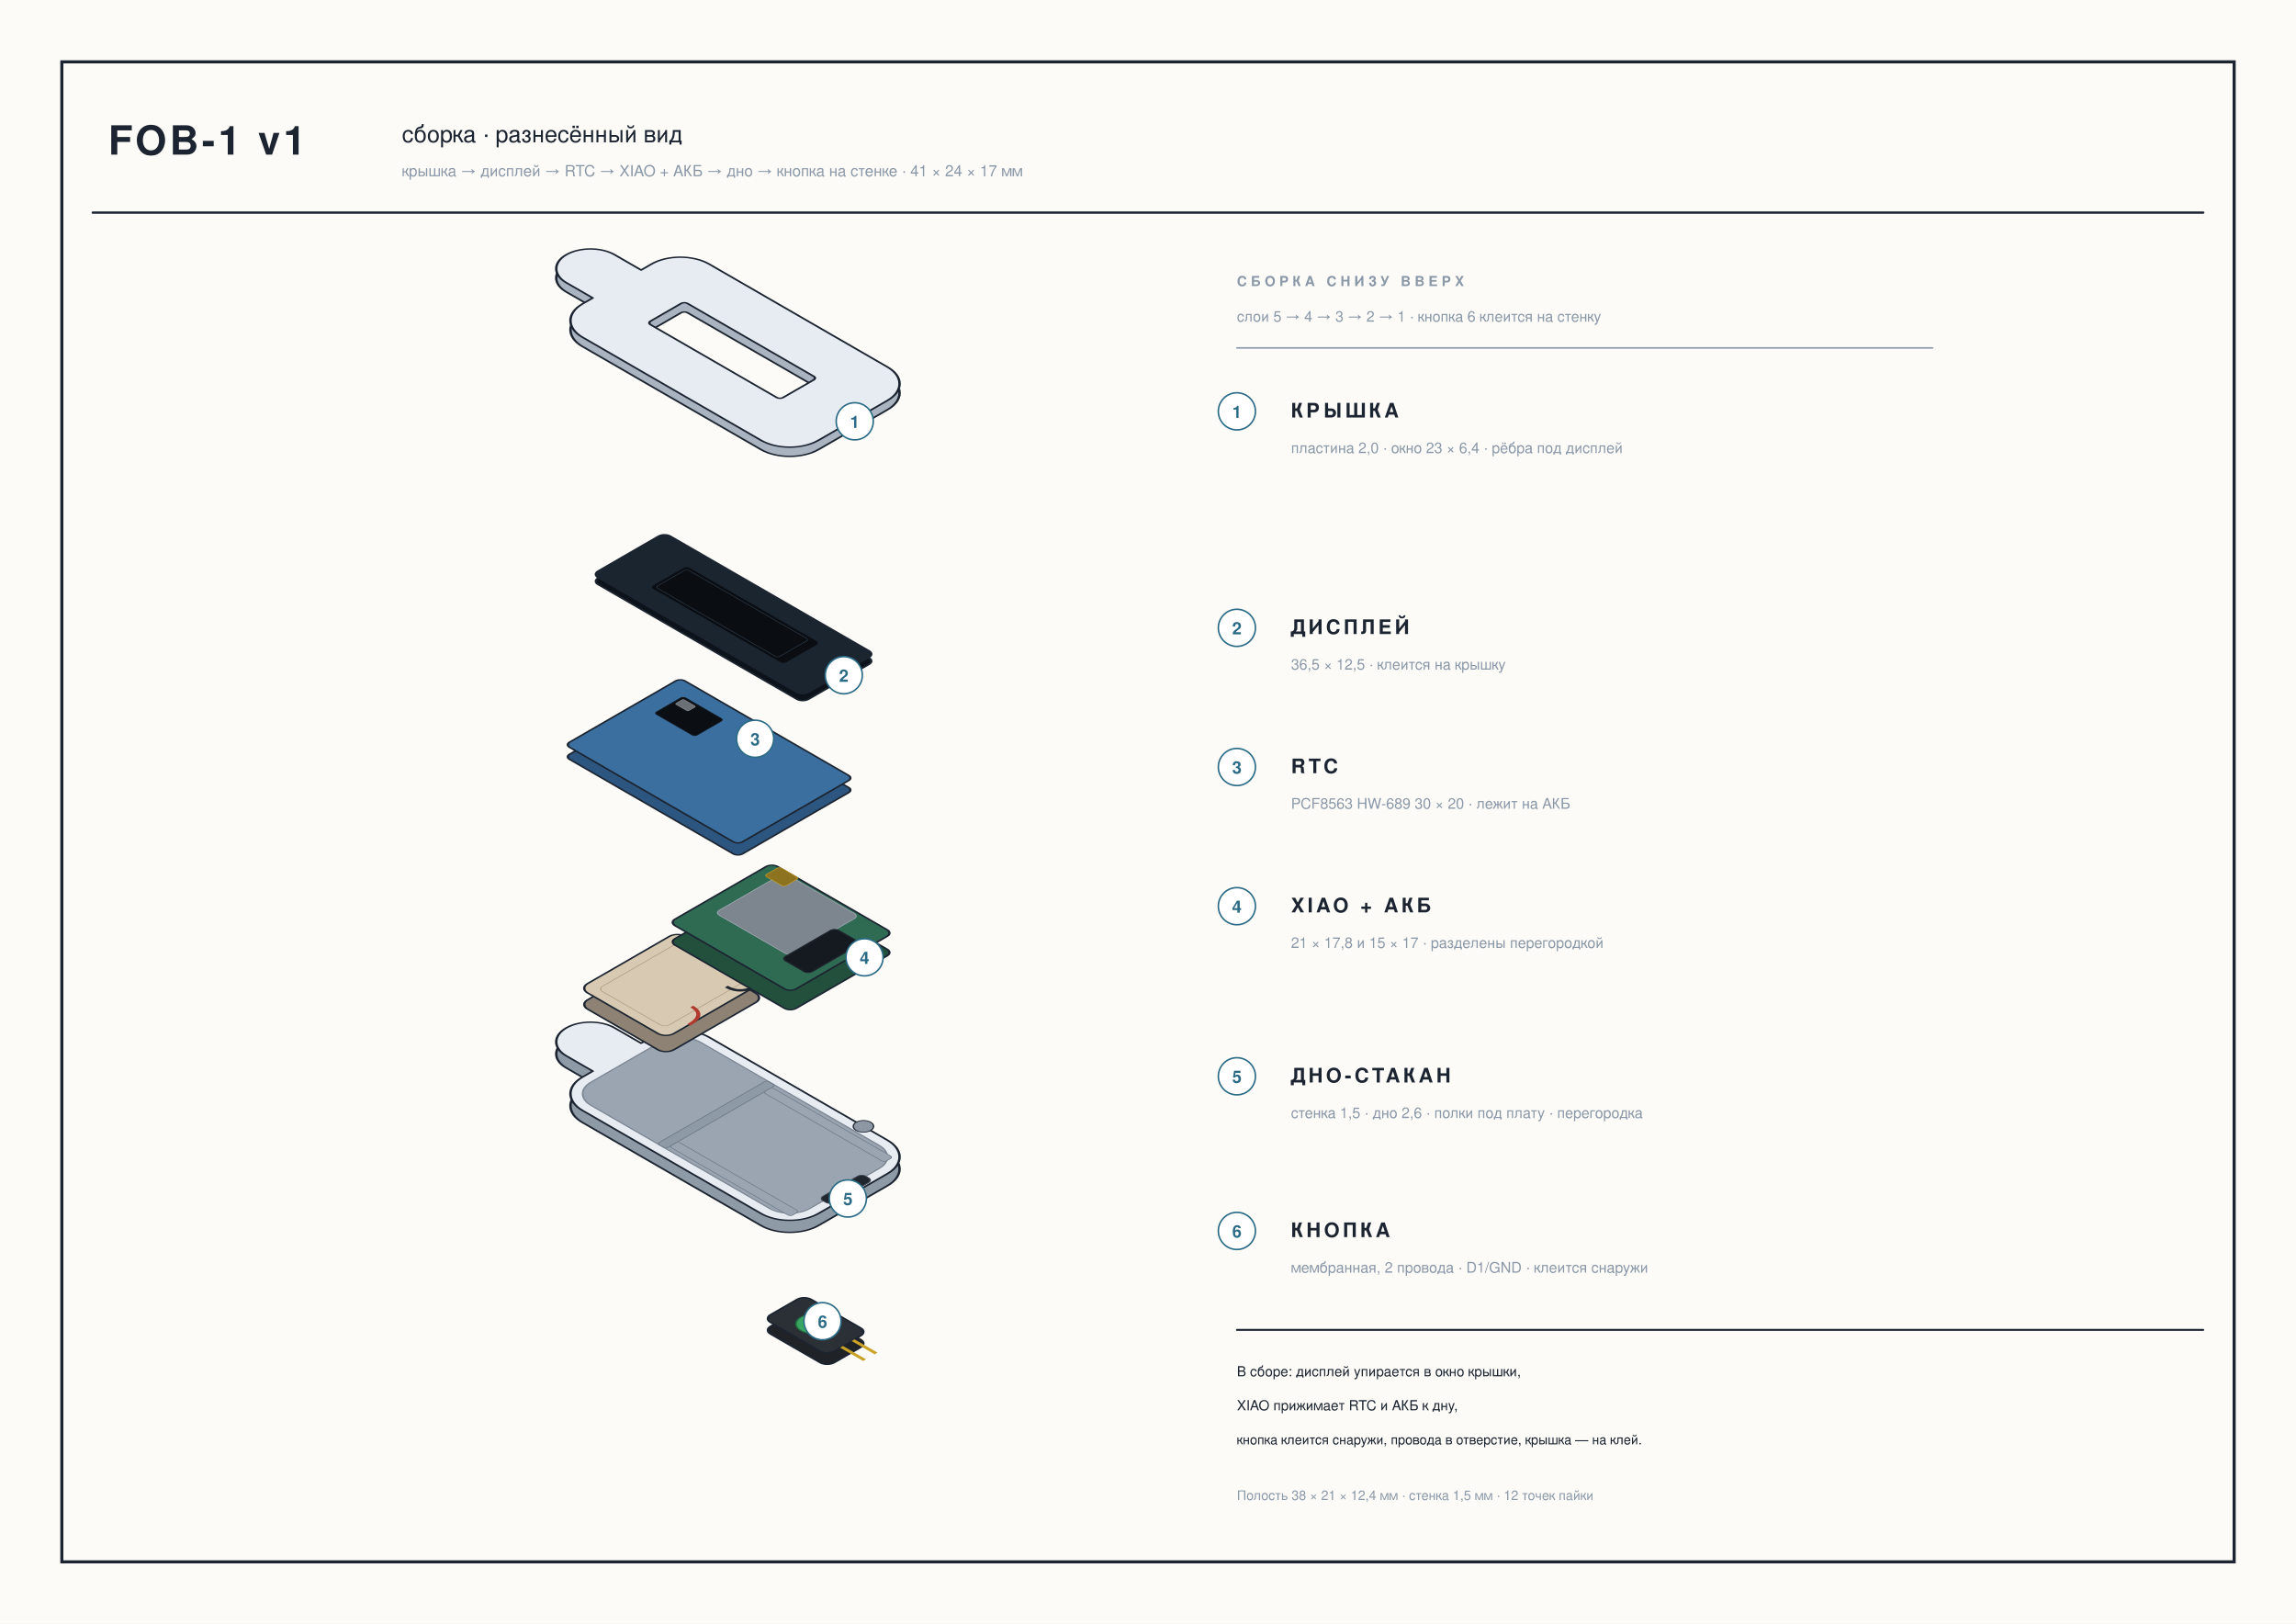
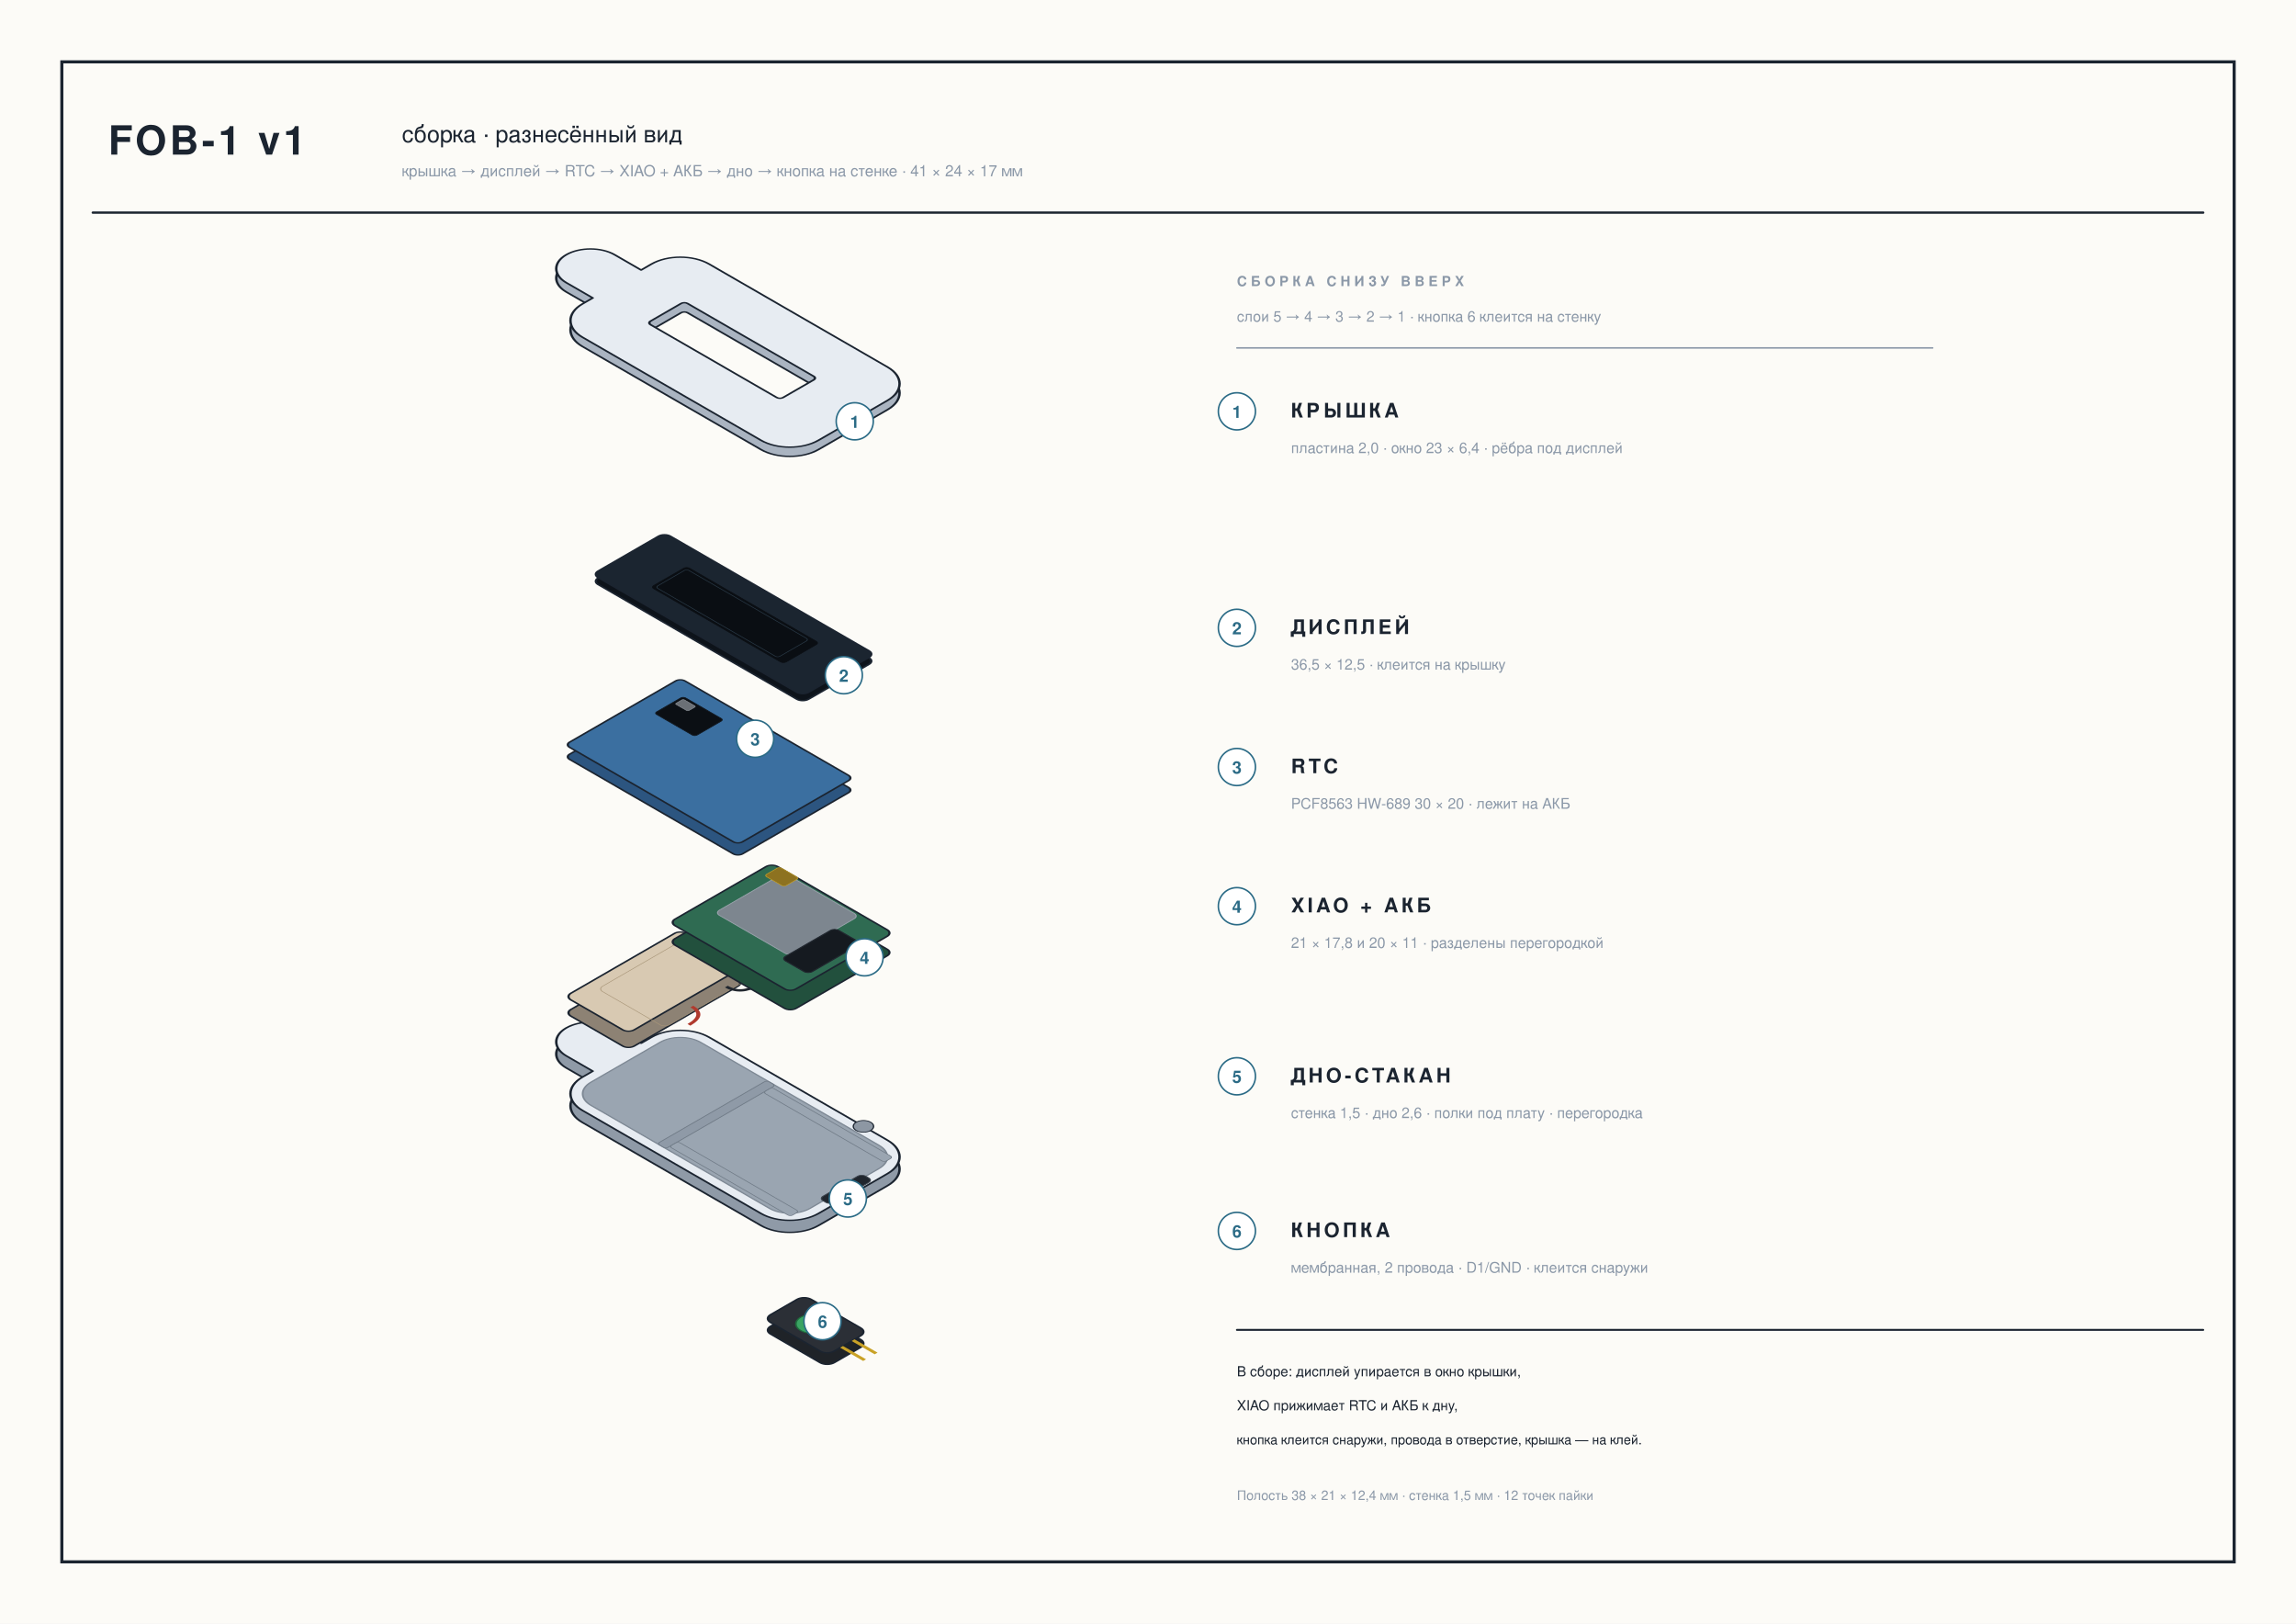
<svg xmlns="http://www.w3.org/2000/svg" width="297mm" height="210mm" viewBox="0 0 297 210">
  <rect width="297" height="210" fill="#fcfbf7" />
  <rect x="8" y="8" width="281" height="194" fill="none" stroke="#1b2430" stroke-width="0.4" />
  <text x="14" y="20" font-family="Helvetica" font-size="5.2" fill="#1b2430" text-anchor="start" font-weight="bold" letter-spacing="0.4">FOB-1 v1</text>
  <text x="52" y="18.4" font-family="Helvetica" font-size="3" fill="#1b2430" text-anchor="start" font-weight="normal">сборка · разнесённый вид</text>
  <text x="52" y="22.8" font-family="Helvetica" font-size="2" fill="#8b98a8" text-anchor="start" font-weight="normal">крышка → дисплей → RTC → XIAO + АКБ → дно → кнопка на стенке · 41 × 24 × 17 мм</text>
  <line x1="12" y1="27.5" x2="285" y2="27.5" stroke="#1b2430" stroke-width="0.3" stroke-linecap="round" />
  <g transform="translate(88,161.5) matrix(0.745,0.43,-0.745,0.43,0,0)">
    <path d="M 20.7,-2 H 29.3 A 1.2,1.2 0 0 1 30.5,-0.8 V 3.8 A 1.2,1.2 0 0 1 29.3,5 H 20.7 A 1.2,1.2 0 0 1 19.5,3.8 V -0.8 A 1.2,1.2 0 0 1 20.7,-2 Z" fill="#1f2328" stroke="#1b2430" stroke-width="0.28" stroke-linejoin="round" />
  </g>
  <g transform="translate(88,160) matrix(0.745,0.43,-0.745,0.43,0,0)">
    <path d="M 20.7,-2 H 29.3 A 1.2,1.2 0 0 1 30.5,-0.8 V 3.8 A 1.2,1.2 0 0 1 29.3,5 H 20.7 A 1.2,1.2 0 0 1 19.5,3.8 V -0.8 A 1.2,1.2 0 0 1 20.7,-2 Z" fill="#2b2f36" stroke="#1b2430" stroke-width="0.28" stroke-linejoin="round" />
    <path d="M 24.5,-0.4 H 24.5 A 2,2 0 0 1 26.5,1.6 V 1.6 A 2,2 0 0 1 24.5,3.6 H 24.5 A 2,2 0 0 1 22.5,1.6 V 1.6 A 2,2 0 0 1 24.5,-0.4 Z" fill="#3aa463" stroke="#1f6b3c" stroke-width="0.2" stroke-linejoin="round" />
    <path d="M 30.5,0.5 L 34.5,0.5" fill="none" stroke="#c9a227" stroke-width="0.5" stroke-linejoin="round" />
    <path d="M 30.5,2.5 L 34.5,2.5" fill="none" stroke="#c9a227" stroke-width="0.5" stroke-linejoin="round" />
  </g>
  <g transform="translate(88,133.56) matrix(0.745,0.43,-0.745,0.43,0,0)">
    <path d="M 5,0 L 36,0 A 5,5 0 0 1 41,5 L 41,17 A 5,5 0 0 1 36,22 L 5,22 A 5,5 0 0 1 0,17 L 0,15.2 L -4.6,15.2 A 4.2,4.2 0 0 1 -4.6,6.8 L 0,6.8 L 0,5 A 5,5 0 0 1 5,0 Z" fill="#8f9aa7" stroke="#1b2430" stroke-width="0.3" stroke-linejoin="round" />
  </g>
  <g transform="translate(88,132) matrix(0.745,0.43,-0.745,0.43,0,0)">
    <path d="M 5,0 L 36,0 A 5,5 0 0 1 41,5 L 41,17 A 5,5 0 0 1 36,22 L 5,22 A 5,5 0 0 1 0,17 L 0,15.2 L -4.6,15.2 A 4.2,4.2 0 0 1 -4.6,6.8 L 0,6.8 L 0,5 A 5,5 0 0 1 5,0 Z" fill="#e7ecf2" stroke="#1b2430" stroke-width="0.3" stroke-linejoin="round" />
    <path d="M 5,1.5 H 36 A 3.5,3.5 0 0 1 39.5,5 V 17 A 3.5,3.5 0 0 1 36,20.5 H 5 A 3.5,3.5 0 0 1 1.5,17 V 5 A 3.5,3.5 0 0 1 5,1.5 Z" fill="#9aa5b1" stroke="#7d8894" stroke-width="0.22" stroke-linejoin="round" />
    <path d="M 16.9,1.5 H 17.6 A 0.4,0.4 0 0 1 18,1.9 V 20.1 A 0.4,0.4 0 0 1 17.6,20.5 H 16.9 A 0.4,0.4 0 0 1 16.5,20.1 V 1.9 A 0.4,0.4 0 0 1 16.9,1.5 Z" fill="#8f9aa7" stroke="#6f7a86" stroke-width="0.14" stroke-linejoin="round" />
    <path d="M 18.4,2.1 H 38.6 A 0.4,0.4 0 0 1 39,2.5 V 3.2 A 0.4,0.4 0 0 1 38.6,3.6 H 18.4 A 0.4,0.4 0 0 1 18,3.2 V 2.5 A 0.4,0.4 0 0 1 18.4,2.1 Z" fill="#9aa5b1" stroke="#6f7a86" stroke-width="0.12" stroke-linejoin="round" />
    <path d="M 18.4,18.4 H 38.6 A 0.4,0.4 0 0 1 39,18.8 V 19.5 A 0.4,0.4 0 0 1 38.6,19.9 H 18.4 A 0.4,0.4 0 0 1 18,19.5 V 18.8 A 0.4,0.4 0 0 1 18.4,18.4 Z" fill="#9aa5b1" stroke="#6f7a86" stroke-width="0.12" stroke-linejoin="round" />
    <path d="M 39.5,7.3 H 40 A 0.7,0.7 0 0 1 40.7,8 V 14 A 0.7,0.7 0 0 1 40,14.7 H 39.5 A 0.7,0.7 0 0 1 38.8,14 V 8 A 0.7,0.7 0 0 1 39.5,7.3 Z" fill="#20262e" stroke="#3a424b" stroke-width="0.16" stroke-linejoin="round" />
    <path d="M 31.8,-1.25 H 31.8 A 1.25,1.25 0 0 1 33.05,0 V 0 A 1.25,1.25 0 0 1 31.8,1.25 H 31.8 A 1.25,1.25 0 0 1 30.55,0 V 0 A 1.25,1.25 0 0 1 31.8,-1.25 Z" fill="#8d97a3" stroke="#1b2430" stroke-width="0.16" stroke-linejoin="round" />
  </g>
  <g transform="translate(88,121.1) matrix(0.745,0.43,-0.745,0.43,0,0)">
-     <path d="M 2.9,2 H 15.1 A 1.4,1.4 0 0 1 16.5,3.4 V 17.6 A 1.4,1.4 0 0 1 15.1,19 H 2.9 A 1.4,1.4 0 0 1 1.5,17.6 V 3.4 A 1.4,1.4 0 0 1 2.9,2 Z" fill="#8d8274" stroke="#1b2430" stroke-width="0.28" stroke-linejoin="round" />
+     <path d="M 2.5,1.5 H 11.5 A 1,1 0 0 1 12.5,2.5 V 20.5 A 1,1 0 0 1 11.5,21.5 H 2.5 A 1,1 0 0 1 1.5,20.5 V 2.5 A 1,1 0 0 1 2.5,1.5 Z" fill="#8d8274" stroke="#1b2430" stroke-width="0.28" stroke-linejoin="round" />
  </g>
  <g transform="translate(88,119) matrix(0.745,0.43,-0.745,0.43,0,0)">
-     <path d="M 2.9,2 H 15.1 A 1.4,1.4 0 0 1 16.5,3.4 V 17.6 A 1.4,1.4 0 0 1 15.1,19 H 2.9 A 1.4,1.4 0 0 1 1.5,17.6 V 3.4 A 1.4,1.4 0 0 1 2.9,2 Z" fill="#d8c9b2" stroke="#1b2430" stroke-width="0.28" stroke-linejoin="round" />
+     <path d="M 2.5,1.5 H 11.5 A 1,1 0 0 1 12.5,2.5 V 20.5 A 1,1 0 0 1 11.5,21.5 H 2.5 A 1,1 0 0 1 1.5,20.5 V 2.5 A 1,1 0 0 1 2.5,1.5 Z" fill="#d8c9b2" stroke="#1b2430" stroke-width="0.28" stroke-linejoin="round" />
    <path d="M 4,3.5 H 14 A 0.8,0.8 0 0 1 14.8,4.3 V 16.7 A 0.8,0.8 0 0 1 14,17.5 H 4 A 0.8,0.8 0 0 1 3.2,16.7 V 4.3 A 0.8,0.8 0 0 1 4,3.5 Z" fill="none" stroke="#a89578" stroke-width="0.1" stroke-linejoin="round" />
    <path d="M 14,12 Q 16.5,12 16.5,15" fill="none" stroke="#b03a2e" stroke-width="0.5" stroke-linejoin="round" />
    <path d="M 14,6 Q 16.5,6 16.5,3" fill="none" stroke="#20262e" stroke-width="0.5" stroke-linejoin="round" />
  </g>
  <g transform="translate(88,105.52) matrix(0.745,0.43,-0.745,0.43,0,0)">
    <path d="M 19,2.1 H 38 A 1,1 0 0 1 39,3.1 V 18.9 A 1,1 0 0 1 38,19.9 H 19 A 1,1 0 0 1 18,18.9 V 3.1 A 1,1 0 0 1 19,2.1 Z" fill="#22503d" stroke="#1b2430" stroke-width="0.28" stroke-linejoin="round" />
  </g>
  <g transform="translate(88,103) matrix(0.745,0.43,-0.745,0.43,0,0)">
    <path d="M 19,2.1 H 38 A 1,1 0 0 1 39,3.1 V 18.9 A 1,1 0 0 1 38,19.9 H 19 A 1,1 0 0 1 18,18.9 V 3.1 A 1,1 0 0 1 19,2.1 Z" fill="#2f6b52" stroke="#1b2430" stroke-width="0.28" stroke-linejoin="round" />
    <path d="M 21.3,2.5 H 32.7 A 0.8,0.8 0 0 1 33.5,3.3 V 13.7 A 0.8,0.8 0 0 1 32.7,14.5 H 21.3 A 0.8,0.8 0 0 1 20.5,13.7 V 3.3 A 0.8,0.8 0 0 1 21.3,2.5 Z" fill="#7d868f" stroke="#9aa3ac" stroke-width="0.14" stroke-linejoin="round" />
    <path d="M 33.9,6.4 H 37.1 A 0.7,0.7 0 0 1 37.8,7.1 V 14.9 A 0.7,0.7 0 0 1 37.1,15.6 H 33.9 A 0.7,0.7 0 0 1 33.2,14.9 V 7.1 A 0.7,0.7 0 0 1 33.9,6.4 Z" fill="#151a20" stroke="#20262e" stroke-width="0.2" stroke-linejoin="round" />
    <path d="M 19.6,2 H 22.2 A 0.4,0.4 0 0 1 22.6,2.4 V 4.2 A 0.4,0.4 0 0 1 22.2,4.6 H 19.6 A 0.4,0.4 0 0 1 19.2,4.2 V 2.4 A 0.4,0.4 0 0 1 19.6,2 Z" fill="#8d7220" stroke="#c9a227" stroke-width="0.1" stroke-linejoin="round" />
  </g>
  <g transform="translate(88,87.56) matrix(0.745,0.43,-0.745,0.43,0,0)">
    <path d="M 2.8,2 H 31.2 A 0.8,0.8 0 0 1 32,2.8 V 21.2 A 0.8,0.8 0 0 1 31.2,22 H 2.8 A 0.8,0.8 0 0 1 2,21.2 V 2.8 A 0.8,0.8 0 0 1 2.8,2 Z" fill="#2c5580" stroke="#1b2430" stroke-width="0.28" stroke-linejoin="round" />
  </g>
  <g transform="translate(88,86) matrix(0.745,0.43,-0.745,0.43,0,0)">
    <path d="M 2.8,2 H 31.2 A 0.8,0.8 0 0 1 32,2.8 V 21.2 A 0.8,0.8 0 0 1 31.2,22 H 2.8 A 0.8,0.8 0 0 1 2,21.2 V 2.8 A 0.8,0.8 0 0 1 2.8,2 Z" fill="#3b6fa0" stroke="#1b2430" stroke-width="0.28" stroke-linejoin="round" />
    <path d="M 5.4,4.5 H 11.6 A 0.4,0.4 0 0 1 12,4.9 V 9.1 A 0.4,0.4 0 0 1 11.6,9.5 H 5.4 A 0.4,0.4 0 0 1 5,9.1 V 4.9 A 0.4,0.4 0 0 1 5.4,4.5 Z" fill="#0b0f14" stroke="#111820" stroke-width="0.14" stroke-linejoin="round" />
    <path d="M 5.6,4.9 H 7.4 A 0.2,0.2 0 0 1 7.6,5.1 V 6.1 A 0.2,0.2 0 0 1 7.4,6.3 H 5.6 A 0.2,0.2 0 0 1 5.4,6.1 V 5.1 A 0.2,0.2 0 0 1 5.6,4.9 Z" fill="#6b7076" stroke="#8a8f96" stroke-width="0.1" stroke-linejoin="round" />
  </g>
  <g transform="translate(88,66.9) matrix(0.745,0.43,-0.745,0.43,0,0)">
    <path d="M 3,4.75 H 37.5 A 1,1 0 0 1 38.5,5.75 V 16.25 A 1,1 0 0 1 37.5,17.25 H 3 A 1,1 0 0 1 2,16.25 V 5.75 A 1,1 0 0 1 3,4.75 Z" fill="#0d131a" stroke="#1b2430" stroke-width="0.28" stroke-linejoin="round" />
  </g>
  <g transform="translate(88,66) matrix(0.745,0.43,-0.745,0.43,0,0)">
    <path d="M 3,4.75 H 37.5 A 1,1 0 0 1 38.5,5.75 V 16.25 A 1,1 0 0 1 37.5,17.25 H 3 A 1,1 0 0 1 2,16.25 V 5.75 A 1,1 0 0 1 3,4.75 Z" fill="#1b2530" stroke="#1b2430" stroke-width="0.28" stroke-linejoin="round" />
    <path d="M 9.5,7.9 H 31.5 A 0.5,0.5 0 0 1 32,8.4 V 13.6 A 0.5,0.5 0 0 1 31.5,14.1 H 9.5 A 0.5,0.5 0 0 1 9,13.6 V 8.4 A 0.5,0.5 0 0 1 9.5,7.9 Z" fill="#0a0e13" stroke="#0a0e13" stroke-width="0.12" stroke-linejoin="round" />
    <path d="M 9.8,8.3 H 30.2 A 0.4,0.4 0 0 1 30.6,8.7 V 13.3 A 0.4,0.4 0 0 1 30.2,13.7 H 9.8 A 0.4,0.4 0 0 1 9.4,13.3 V 8.7 A 0.4,0.4 0 0 1 9.8,8.3 Z" fill="none" stroke="#2b3c4a" stroke-width="0.1" stroke-linejoin="round" />
  </g>
  <g transform="translate(88,33.2) matrix(0.745,0.43,-0.745,0.43,0,0)">
    <path d="M 5,0 L 36,0 A 5,5 0 0 1 41,5 L 41,17 A 5,5 0 0 1 36,22 L 5,22 A 5,5 0 0 1 0,17 L 0,15.2 L -4.6,15.2 A 4.2,4.2 0 0 1 -4.6,6.8 L 0,6.8 L 0,5 A 5,5 0 0 1 5,0 Z M 9.05,7.8 H 30.95 A 0.55,0.55 0 0 1 31.5,8.35 V 13.65 A 0.55,0.55 0 0 1 30.95,14.2 H 9.05 A 0.55,0.55 0 0 1 8.5,13.65 V 8.35 A 0.55,0.55 0 0 1 9.05,7.8 Z" fill="#aab4c1" stroke="#1b2430" stroke-width="0.3" fill-rule="evenodd" stroke-linejoin="round" />
  </g>
  <g transform="translate(88,32) matrix(0.745,0.43,-0.745,0.43,0,0)">
    <path d="M 5,0 L 36,0 A 5,5 0 0 1 41,5 L 41,17 A 5,5 0 0 1 36,22 L 5,22 A 5,5 0 0 1 0,17 L 0,15.2 L -4.6,15.2 A 4.2,4.2 0 0 1 -4.6,6.8 L 0,6.8 L 0,5 A 5,5 0 0 1 5,0 Z M 9.05,7.8 H 30.95 A 0.55,0.55 0 0 1 31.5,8.35 V 13.65 A 0.55,0.55 0 0 1 30.95,14.2 H 9.05 A 0.55,0.55 0 0 1 8.5,13.65 V 8.35 A 0.55,0.55 0 0 1 9.05,7.8 Z" fill="#e7ecf2" stroke="#1b2430" stroke-width="0.3" fill-rule="evenodd" stroke-linejoin="round" />
  </g>
  <circle cx="110.566" cy="54.489" r="2.4" fill="#ffffff" stroke="#2b6b86" stroke-width="0.2" />
  <text x="110.566" y="55.339" font-family="Helvetica" font-size="2.2" fill="#2b6b86" text-anchor="middle" font-weight="bold">1</text>
  <circle cx="109.151" cy="87.328" r="2.4" fill="#ffffff" stroke="#2b6b86" stroke-width="0.2" />
  <text x="109.151" y="88.178" font-family="Helvetica" font-size="2.2" fill="#2b6b86" text-anchor="middle" font-weight="bold">2</text>
  <circle cx="97.682" cy="95.546" r="2.4" fill="#ffffff" stroke="#2b6b86" stroke-width="0.2" />
  <text x="97.682" y="96.396" font-family="Helvetica" font-size="2.2" fill="#2b6b86" text-anchor="middle" font-weight="bold">3</text>
  <circle cx="111.832" cy="123.812" r="2.4" fill="#ffffff" stroke="#2b6b86" stroke-width="0.2" />
  <text x="111.832" y="124.662" font-family="Helvetica" font-size="2.2" fill="#2b6b86" text-anchor="middle" font-weight="bold">4</text>
  <circle cx="109.673" cy="155.005" r="2.4" fill="#ffffff" stroke="#2b6b86" stroke-width="0.2" />
  <text x="109.673" y="155.855" font-family="Helvetica" font-size="2.2" fill="#2b6b86" text-anchor="middle" font-weight="bold">5</text>
  <circle cx="106.396" cy="170.879" r="2.4" fill="#ffffff" stroke="#2b6b86" stroke-width="0.2" />
  <text x="106.396" y="171.729" font-family="Helvetica" font-size="2.2" fill="#2b6b86" text-anchor="middle" font-weight="bold">6</text>
  <text x="160" y="37" font-family="Helvetica" font-size="1.8" fill="#8b98a8" text-anchor="start" font-weight="bold" letter-spacing="0.5">СБОРКА СНИЗУ ВВЕРХ</text>
  <text x="160" y="41.6" font-family="Helvetica" font-size="1.9" fill="#8b98a8" text-anchor="start" font-weight="normal">слои 5 → 4 → 3 → 2 → 1 · кнопка 6 клеится на стенку</text>
  <line x1="160" y1="45" x2="250" y2="45" stroke="#8b98a8" stroke-width="0.2" stroke-linecap="round" />
  <circle cx="160" cy="53.2" r="2.4" fill="#ffffff" stroke="#2b6b86" stroke-width="0.2" />
  <text x="160" y="54.05" font-family="Helvetica" font-size="2.2" fill="#2b6b86" text-anchor="middle" font-weight="bold">1</text>
  <text x="167" y="54" font-family="Helvetica" font-size="2.6" fill="#1b2430" text-anchor="start" font-weight="bold" letter-spacing="0.4">КРЫШКА</text>
  <text x="167" y="58.6" font-family="Helvetica" font-size="1.9" fill="#8b98a8" text-anchor="start" font-weight="normal">пластина 2,0 · окно 23 × 6,4 · рёбра под дисплей</text>
  <circle cx="160" cy="81.2" r="2.4" fill="#ffffff" stroke="#2b6b86" stroke-width="0.2" />
  <text x="160" y="82.05" font-family="Helvetica" font-size="2.2" fill="#2b6b86" text-anchor="middle" font-weight="bold">2</text>
  <text x="167" y="82" font-family="Helvetica" font-size="2.6" fill="#1b2430" text-anchor="start" font-weight="bold" letter-spacing="0.4">ДИСПЛЕЙ</text>
  <text x="167" y="86.6" font-family="Helvetica" font-size="1.9" fill="#8b98a8" text-anchor="start" font-weight="normal">36,5 × 12,5 · клеится на крышку</text>
  <circle cx="160" cy="99.2" r="2.4" fill="#ffffff" stroke="#2b6b86" stroke-width="0.2" />
  <text x="160" y="100.05" font-family="Helvetica" font-size="2.2" fill="#2b6b86" text-anchor="middle" font-weight="bold">3</text>
  <text x="167" y="100" font-family="Helvetica" font-size="2.6" fill="#1b2430" text-anchor="start" font-weight="bold" letter-spacing="0.4">RTC</text>
  <text x="167" y="104.6" font-family="Helvetica" font-size="1.9" fill="#8b98a8" text-anchor="start" font-weight="normal">PCF8563 HW-689 30 × 20 · лежит на АКБ</text>
  <circle cx="160" cy="117.2" r="2.4" fill="#ffffff" stroke="#2b6b86" stroke-width="0.2" />
  <text x="160" y="118.05" font-family="Helvetica" font-size="2.2" fill="#2b6b86" text-anchor="middle" font-weight="bold">4</text>
  <text x="167" y="118" font-family="Helvetica" font-size="2.6" fill="#1b2430" text-anchor="start" font-weight="bold" letter-spacing="0.4">XIAO + АКБ</text>
-   <text x="167" y="122.6" font-family="Helvetica" font-size="1.9" fill="#8b98a8" text-anchor="start" font-weight="normal">21 × 17,8 и 15 × 17 · разделены перегородкой</text>
+   <text x="167" y="122.6" font-family="Helvetica" font-size="1.9" fill="#8b98a8" text-anchor="start" font-weight="normal">21 × 17,8 и 20 × 11 · разделены перегородкой</text>
  <circle cx="160" cy="139.2" r="2.4" fill="#ffffff" stroke="#2b6b86" stroke-width="0.2" />
  <text x="160" y="140.05" font-family="Helvetica" font-size="2.2" fill="#2b6b86" text-anchor="middle" font-weight="bold">5</text>
  <text x="167" y="140" font-family="Helvetica" font-size="2.6" fill="#1b2430" text-anchor="start" font-weight="bold" letter-spacing="0.4">ДНО-СТАКАН</text>
  <text x="167" y="144.6" font-family="Helvetica" font-size="1.9" fill="#8b98a8" text-anchor="start" font-weight="normal">стенка 1,5 · дно 2,6 · полки под плату · перегородка</text>
  <circle cx="160" cy="159.2" r="2.4" fill="#ffffff" stroke="#2b6b86" stroke-width="0.2" />
  <text x="160" y="160.05" font-family="Helvetica" font-size="2.2" fill="#2b6b86" text-anchor="middle" font-weight="bold">6</text>
  <text x="167" y="160" font-family="Helvetica" font-size="2.6" fill="#1b2430" text-anchor="start" font-weight="bold" letter-spacing="0.4">КНОПКА</text>
  <text x="167" y="164.6" font-family="Helvetica" font-size="1.9" fill="#8b98a8" text-anchor="start" font-weight="normal">мембранная, 2 провода · D1/GND · клеится снаружи</text>
  <line x1="160" y1="172" x2="285" y2="172" stroke="#1b2430" stroke-width="0.25" stroke-linecap="round" />
  <text x="160" y="178" font-family="Helvetica" font-size="1.8" fill="#1b2430" text-anchor="start" font-weight="normal">В сборе: дисплей упирается в окно крышки,</text>
  <text x="160" y="182.4" font-family="Helvetica" font-size="1.8" fill="#1b2430" text-anchor="start" font-weight="normal">XIAO прижимает RTC и АКБ к дну,</text>
  <text x="160" y="186.8" font-family="Helvetica" font-size="1.7" fill="#1b2430" text-anchor="start" font-weight="normal">кнопка клеится снаружи, провода в отверстие, крышка — на клей.</text>
  <text x="160" y="194" font-family="Helvetica" font-size="1.7" fill="#8b98a8" text-anchor="start" font-weight="normal">Полость 38 × 21 × 12,4 мм · стенка 1,5 мм · 12 точек пайки</text>
</svg>
